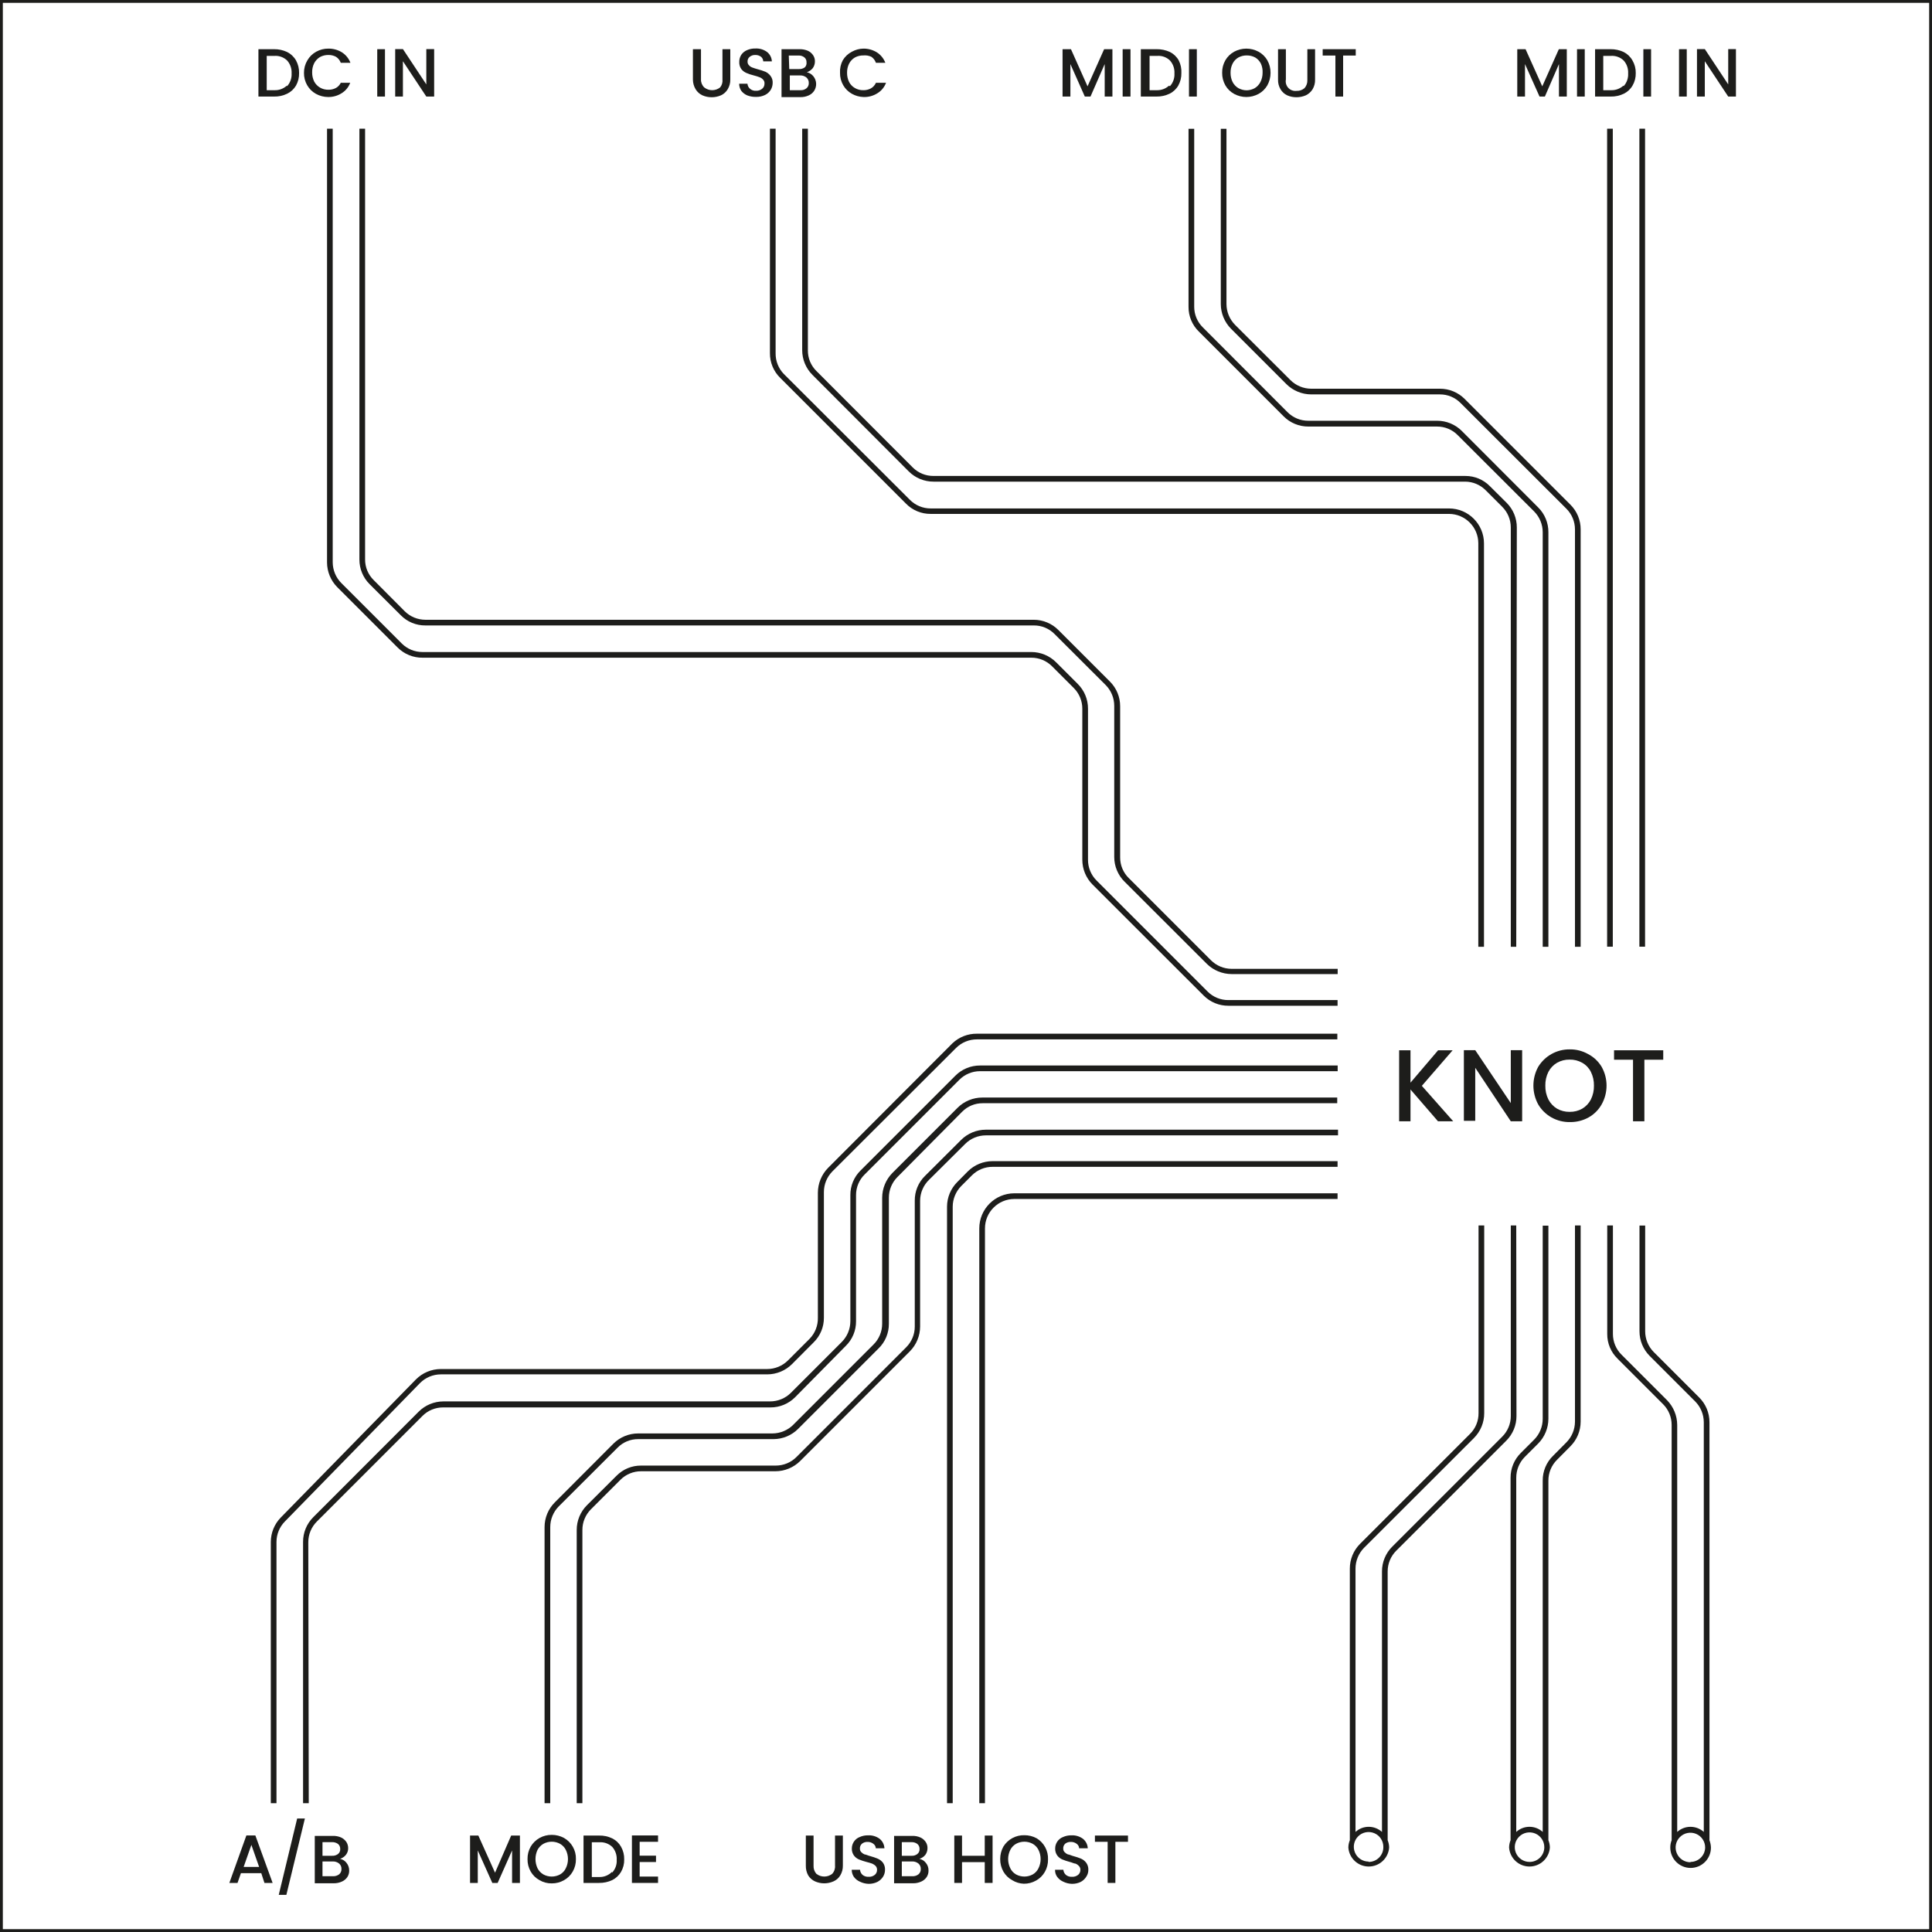
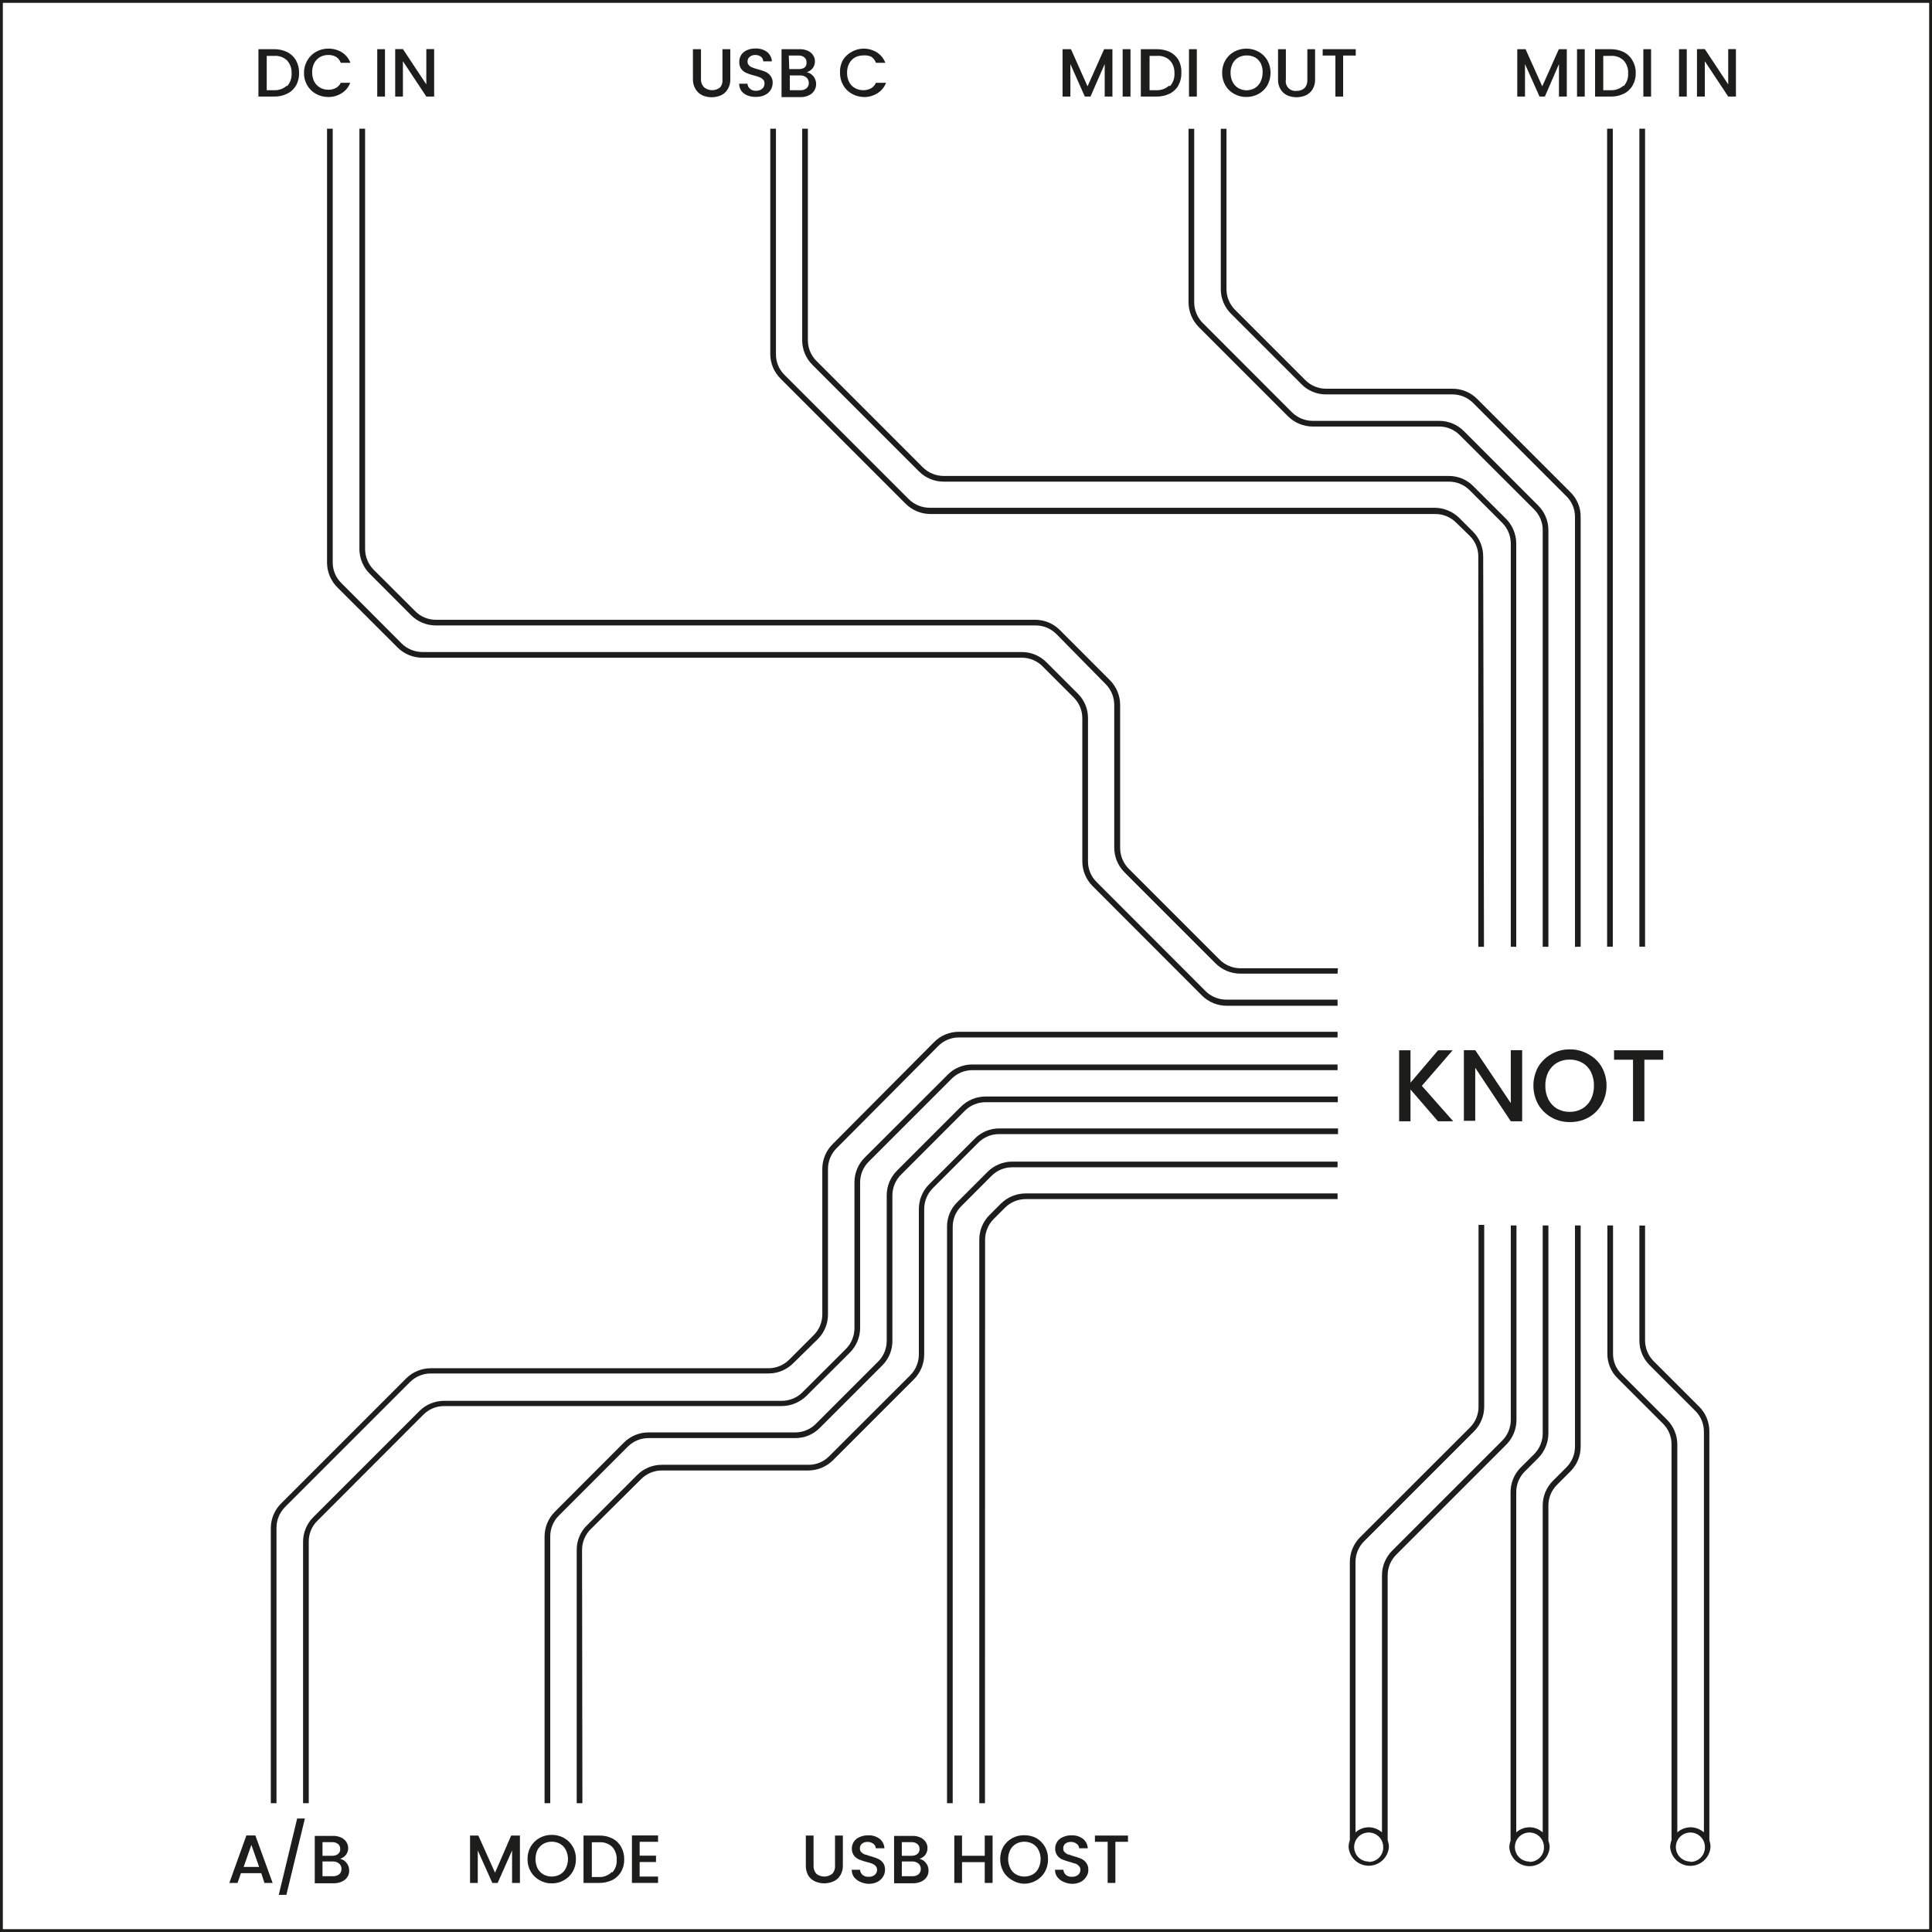
<svg xmlns="http://www.w3.org/2000/svg" viewBox="0 0 170.08 170.08">
  <defs>
-     <style>.cls-1,.cls-2{fill:#1d1d1b;}.cls-1{stroke:#1d1d1b;stroke-miterlimit:10;stroke-width:0.5px;}</style>
+     <style>.cls-1{fill:none;stroke:#1d1d1b;stroke-miterlimit:10;stroke-width:0.5px;}.cls-2{fill:#1d1d1b;}</style>
  </defs>
-   <g id="minta">
-     <path class="cls-1" d="M130.39,80.47" transform="translate(0 0)" />
-     <path class="cls-1" d="M130.39,76.54" transform="translate(0 0)" />
+   <g id="final">
+     <path class="cls-1" d="M130.39,80.46" transform="translate(0 0)" />
+     <path class="cls-1" d="M130.39,76.53" transform="translate(0 0)" />
    <path class="cls-1" d="M130.39,73.7" transform="translate(0 0)" />
    <path class="cls-1" d="M130.39,70.87" transform="translate(0 0)" />
    <path class="cls-1" d="M130.39,68" transform="translate(0 0)" />
    <rect class="cls-2" x="144.32" y="11.33" width="0.5" height="72.01" />
    <rect class="cls-2" x="141.48" y="11.33" width="0.5" height="72.01" />
    <path class="cls-1" d="M130.39,118.5" transform="translate(0 0)" />
    <path class="cls-1" d="M115.75,85.46" transform="translate(0 0)" />
    <path class="cls-1" d="M113.75,85.46" transform="translate(0 0)" />
+     <path class="cls-1" d="M111.74,85.46" transform="translate(0 0)" />
+     <path class="cls-1" d="M109.74,85.46" transform="translate(0 0)" />
+     <path class="cls-1" d="M107.73,85.46" transform="translate(0 0)" />
    <path class="cls-1" d="M105.73,85.46" transform="translate(0 0)" />
-     <path class="cls-2" d="M24.34,158.74h-.5v-23a3.09,3.09,0,0,1,.88-2.15l11.89-12.15a3.1,3.1,0,0,1,2.2-.92H67.54a2.6,2.6,0,0,0,1.83-.76l1.9-1.9A2.57,2.57,0,0,0,72,116V105a3.14,3.14,0,0,1,.9-2.19L83.84,91.85A3.09,3.09,0,0,1,86,91h31.73v.5H86a2.59,2.59,0,0,0-1.83.75L73.28,103.12a2.59,2.59,0,0,0-.75,1.83V116a3,3,0,0,1-.91,2.18l-1.89,1.9a3.1,3.1,0,0,1-2.19.91H38.81a2.59,2.59,0,0,0-1.84.77L25.08,133.94a2.57,2.57,0,0,0-.74,1.8Z" transform="translate(0 0)" />
-     <path class="cls-2" d="M86.71,158.74h-.5v-50.6a3.09,3.09,0,0,1,3.08-3.09h28.46v.5H89.29a2.59,2.59,0,0,0-2.58,2.59Z" transform="translate(0 0)" />
-     <path class="cls-1" d="M128.93,126.2" transform="translate(0 0)" />
    <path class="cls-1" d="M143,117" transform="translate(0 0)" />
    <path class="cls-1" d="M83.22,107.2" transform="translate(0 0)" />
    <path class="cls-1" d="M83.22,109.41" transform="translate(0 0)" />
    <path class="cls-1" d="M83.22,106.57" transform="translate(0 0)" />
-     <path class="cls-2" d="M139.15,83.35h-.5V46.61a2.57,2.57,0,0,0-.76-1.83l-9.31-9.3a2.53,2.53,0,0,0-1.82-.76H115.43a3.11,3.11,0,0,1-2.18-.9l-4.88-4.88a3.11,3.11,0,0,1-.9-2.18V11.34h.5V26.76a2.62,2.62,0,0,0,.75,1.83l4.88,4.87a2.61,2.61,0,0,0,1.83.76h11.33a3.07,3.07,0,0,1,2.18.9l9.31,9.31a3.05,3.05,0,0,1,.9,2.18Z" transform="translate(0 0)" />
-     <path class="cls-2" d="M136.31,83.35h-.5V46.86a2.6,2.6,0,0,0-.75-1.83l-6.73-6.72a2.53,2.53,0,0,0-1.82-.76H115.18a3.05,3.05,0,0,1-2.18-.9l-7.46-7.46a3,3,0,0,1-.91-2.18V11.34h.5V27a2.53,2.53,0,0,0,.76,1.82l7.46,7.47a2.56,2.56,0,0,0,1.83.75h11.33a3.07,3.07,0,0,1,2.18.9l6.72,6.73a3.05,3.05,0,0,1,.9,2.18Z" transform="translate(0 0)" />
-     <path class="cls-2" d="M117.75,88.54h-9.61a3.05,3.05,0,0,1-2.18-.9l-9.78-9.77a3.09,3.09,0,0,1-.9-2.18V62.39a2.57,2.57,0,0,0-.76-1.83l-1.91-1.91a2.56,2.56,0,0,0-1.82-.75H37.21A3.06,3.06,0,0,1,35,57l-5.31-5.31a3.11,3.11,0,0,1-.9-2.18V11.33h.5V49.5a2.61,2.61,0,0,0,.76,1.83l5.31,5.31a2.57,2.57,0,0,0,1.83.76H90.79a3.09,3.09,0,0,1,2.18.9l1.91,1.91a3.05,3.05,0,0,1,.9,2.18v13.3a2.56,2.56,0,0,0,.75,1.82l9.78,9.78a2.56,2.56,0,0,0,1.83.75h9.61Z" transform="translate(0 0)" />
-     <path class="cls-2" d="M133.48,83.35H133V46.44a2.57,2.57,0,0,0-.76-1.83l-1.45-1.45A2.57,2.57,0,0,0,129,42.4H82.18A3.07,3.07,0,0,1,80,41.5L71.52,33a3.07,3.07,0,0,1-.9-2.18V11.33h.5V30.84a2.52,2.52,0,0,0,.75,1.82l8.48,8.49a2.56,2.56,0,0,0,1.83.75H129a3,3,0,0,1,2.17.91l1.46,1.45a3.05,3.05,0,0,1,.9,2.18Z" transform="translate(0 0)" />
-     <path class="cls-2" d="M130.64,83.35h-.5V47.82a2.59,2.59,0,0,0-2.58-2.58H81.93a3,3,0,0,1-2.18-.91L68.69,33.27a3,3,0,0,1-.91-2.18V11.33h.5V31.09A2.57,2.57,0,0,0,69,32.92L80.1,44a2.57,2.57,0,0,0,1.83.76h45.63a3.08,3.08,0,0,1,3.08,3.08Z" transform="translate(0 0)" />
-     <path class="cls-2" d="M83.87,158.74h-.5V106.23a3.08,3.08,0,0,1,.91-2.18l.92-.93a3.09,3.09,0,0,1,2.18-.9h30.37v.5H87.38a2.56,2.56,0,0,0-1.82.75l-.93.93a2.61,2.61,0,0,0-.76,1.83Z" transform="translate(0 0)" />
-     <path class="cls-2" d="M51.27,158.74h-.5V134.69a3.07,3.07,0,0,1,.9-2.18l2.6-2.59a3,3,0,0,1,2.17-.9H68.29a2.57,2.57,0,0,0,1.83-.76l9.65-9.65a2.57,2.57,0,0,0,.76-1.83V105.7a3,3,0,0,1,.91-2.19l3.17-3.16a3.09,3.09,0,0,1,2.18-.9h31v.5h-31a2.58,2.58,0,0,0-1.82.75l-3.18,3.16A2.58,2.58,0,0,0,81,105.7v11.08a3.11,3.11,0,0,1-.9,2.18l-9.66,9.66a3.11,3.11,0,0,1-2.18.9H56.44a2.56,2.56,0,0,0-1.82.75l-2.6,2.6a2.56,2.56,0,0,0-.75,1.82Z" transform="translate(0 0)" />
-     <path class="cls-2" d="M48.44,158.74h-.5v-24.3a3.07,3.07,0,0,1,.9-2.18L54,127.09a3.09,3.09,0,0,1,2.18-.9H68a2.61,2.61,0,0,0,1.83-.76l7.07-7.07a2.57,2.57,0,0,0,.76-1.83V105.44a3.13,3.13,0,0,1,.9-2.18l5.74-5.74a3.09,3.09,0,0,1,2.18-.9h31.24v.5H86.52a2.52,2.52,0,0,0-1.82.75L79,103.62a2.58,2.58,0,0,0-.75,1.82v11.09a3,3,0,0,1-.91,2.18l-7.07,7.07a3.08,3.08,0,0,1-2.18.91H56.19a2.52,2.52,0,0,0-1.82.75l-5.18,5.17a2.6,2.6,0,0,0-.75,1.83Z" transform="translate(0 0)" />
-     <path class="cls-2" d="M138.65,125.15a2.61,2.61,0,0,1-.76,1.83l-1.17,1.18a3,3,0,0,0-.91,2.18v30.93a1.73,1.73,0,0,0-2.33,0V130.09a2.6,2.6,0,0,1,.75-1.83l1.18-1.18a3.11,3.11,0,0,0,.9-2.18v-17h-.5v17a2.6,2.6,0,0,1-.75,1.83l-1.18,1.18a3.05,3.05,0,0,0-.9,2.18V162a1.75,1.75,0,0,0-.13.65,1.8,1.8,0,0,0,3.59,0,1.75,1.75,0,0,0-.13-.65V130.34a2.56,2.56,0,0,1,.76-1.83l1.17-1.18a3.08,3.08,0,0,0,.91-2.18V107.88h-.5Zm-4,38.76a1.3,1.3,0,1,1,1.3-1.29A1.29,1.29,0,0,1,134.64,163.91Z" transform="translate(0 0)" />
-     <path class="cls-2" d="M133.48,107.88H133v16.77a2.56,2.56,0,0,1-.76,1.83l-9.68,9.68a3.07,3.07,0,0,0-.9,2.18v22.93a1.74,1.74,0,0,0-1.17-.45,1.71,1.71,0,0,0-1.16.45V138.09a2.62,2.62,0,0,1,.75-1.83l9.68-9.67a3.09,3.09,0,0,0,.9-2.19V107.88h-.5V124.4a2.53,2.53,0,0,1-.75,1.83l-9.68,9.68a3.07,3.07,0,0,0-.9,2.18V162a1.75,1.75,0,0,0-.13.65,1.8,1.8,0,0,0,3.59,0,1.75,1.75,0,0,0-.13-.65V138.34a2.57,2.57,0,0,1,.76-1.83l9.68-9.68a3.05,3.05,0,0,0,.9-2.18Zm-13,56a1.3,1.3,0,1,1,1.3-1.29A1.29,1.29,0,0,1,120.47,163.91Z" transform="translate(0 0)" />
-     <path class="cls-2" d="M150.49,162V125.2a3.06,3.06,0,0,0-.91-2.18l-4-4a2.6,2.6,0,0,1-.75-1.83v-9.3h-.5v9.3a3.07,3.07,0,0,0,.9,2.18l4,4a2.61,2.61,0,0,1,.76,1.83v36.07a1.76,1.76,0,0,0-1.17-.45,1.74,1.74,0,0,0-1.17.45V125.45a3.14,3.14,0,0,0-.9-2.19l-4-4a2.57,2.57,0,0,1-.76-1.83v-9.55h-.5v9.55a3,3,0,0,0,.91,2.18l4,4a2.57,2.57,0,0,1,.76,1.83V162a1.75,1.75,0,0,0-.12.65,1.79,1.79,0,0,0,3.58,0A2,2,0,0,0,150.49,162Zm-1.67,1.94a1.3,1.3,0,1,1,1.29-1.29A1.29,1.29,0,0,1,148.82,163.91Z" transform="translate(0 0)" />
-     <path class="cls-1" d="M39.9,100.81" transform="translate(0 0)" />
-     <path class="cls-2" d="M27.18,158.74h-.5v-23a3.05,3.05,0,0,1,.9-2.18l9.28-9.29a3.09,3.09,0,0,1,2.18-.9H67.79a2.6,2.6,0,0,0,1.83-.75l4.49-4.49a2.6,2.6,0,0,0,.75-1.82v-11.1a3,3,0,0,1,.9-2.17l8.34-8.34a3.05,3.05,0,0,1,2.18-.9h31.48v.5H86.28a2.57,2.57,0,0,0-1.83.76l-8.33,8.33a2.53,2.53,0,0,0-.76,1.82v11.1a3,3,0,0,1-.9,2.17L70,123a3.05,3.05,0,0,1-2.18.9H39a2.55,2.55,0,0,0-1.82.76l-9.28,9.28a2.57,2.57,0,0,0-.76,1.83Z" transform="translate(0 0)" />
-     <path class="cls-2" d="M117.76,85.75h-9.34a3.13,3.13,0,0,1-2.18-.9L99,77.62a3.06,3.06,0,0,1-.91-2.18V62.14a2.6,2.6,0,0,0-.75-1.83l-4.5-4.49A2.53,2.53,0,0,0,91,55.06H37.45a3,3,0,0,1-2.17-.9l-2.74-2.73a3.05,3.05,0,0,1-.9-2.18V11.33h.5V49.25a2.53,2.53,0,0,0,.76,1.82l2.73,2.74a2.58,2.58,0,0,0,1.82.75H91a3.06,3.06,0,0,1,2.18.91L97.71,60a3.05,3.05,0,0,1,.9,2.18v13.3a2.53,2.53,0,0,0,.76,1.82l7.23,7.23a2.59,2.59,0,0,0,1.82.76h9.34Z" transform="translate(0 0)" />
-     <path class="cls-1" d="M119.9,85.5" transform="translate(0 0)" />
+     <path class="cls-2" d="M86.71,158.74h-.5v-49.6a3.05,3.05,0,0,1,.9-2.18l1-1a3.13,3.13,0,0,1,2.18-.9h27.46v.5H90.29a2.59,2.59,0,0,0-1.82.76l-1,1a2.6,2.6,0,0,0-.75,1.83Z" transform="translate(0 0)" />
+     <path class="cls-2" d="M83.87,158.74h-.5V108a3,3,0,0,1,.91-2.18l2.66-2.66a3.07,3.07,0,0,1,2.18-.9h28.63v.5H89.12a2.56,2.56,0,0,0-1.83.75l-2.66,2.67a2.53,2.53,0,0,0-.76,1.82Z" transform="translate(0 0)" />
+     <path class="cls-2" d="M24.34,158.74h-.5V134.53a3.08,3.08,0,0,1,.91-2.18l11-11a3.09,3.09,0,0,1,2.19-.9H67.65a2.57,2.57,0,0,0,1.83-.76l2.15-2.15a2.57,2.57,0,0,0,.76-1.83v-12.8a3.07,3.07,0,0,1,.9-2.18l8.95-9a3.07,3.07,0,0,1,2.18-.9h33.33v.5H84.42a2.56,2.56,0,0,0-1.82.75l-8.95,9a2.57,2.57,0,0,0-.76,1.83v12.8a3.05,3.05,0,0,1-.9,2.18L69.84,120a3.06,3.06,0,0,1-2.19.91H37.93a2.59,2.59,0,0,0-1.83.75l-11,11a2.61,2.61,0,0,0-.76,1.83Z" transform="translate(0 0)" />
+     <path class="cls-2" d="M27.18,158.74h-.5v-23a3.07,3.07,0,0,1,.9-2.18l9.34-9.34a3.07,3.07,0,0,1,2.18-.9H68.83a2.59,2.59,0,0,0,1.82-.76l3.82-3.81a2.6,2.6,0,0,0,.75-1.83V104.09a3.06,3.06,0,0,1,.91-2.19l7.29-7.28a3,3,0,0,1,2.18-.91h32.15v.5H85.6a2.57,2.57,0,0,0-1.83.76l-7.29,7.29a2.57,2.57,0,0,0-.76,1.83v12.79a3.09,3.09,0,0,1-.9,2.19L71,122.88a3.13,3.13,0,0,1-2.18.9H39.1a2.57,2.57,0,0,0-1.83.76l-9.33,9.34a2.53,2.53,0,0,0-.76,1.82Z" transform="translate(0 0)" />
+     <path class="cls-2" d="M48.44,158.74h-.5V135.28a3.09,3.09,0,0,1,.9-2.19L54.92,127a3.05,3.05,0,0,1,2.18-.9H70a2.57,2.57,0,0,0,1.83-.76l5.47-5.47a2.57,2.57,0,0,0,.76-1.83v-12.8a3.07,3.07,0,0,1,.9-2.18l5.63-5.63a3.07,3.07,0,0,1,2.18-.9h31v.5h-31a2.6,2.6,0,0,0-1.83.75l-5.62,5.63a2.57,2.57,0,0,0-.76,1.83v12.8a3,3,0,0,1-.91,2.18l-5.47,5.47a3,3,0,0,1-2.18.91H57.1a2.56,2.56,0,0,0-1.83.75l-6.08,6.08a2.59,2.59,0,0,0-.75,1.83Z" transform="translate(0 0)" />
+     <path class="cls-2" d="M51.27,158.74h-.5V136.45a3,3,0,0,1,.91-2.18l4.41-4.42a3.07,3.07,0,0,1,2.18-.9H71.18a2.53,2.53,0,0,0,1.82-.76l7.14-7.13a2.6,2.6,0,0,0,.75-1.83v-12.8a3.08,3.08,0,0,1,.91-2.18l4-4a3,3,0,0,1,2.18-.91h29.81v.5H87.94a2.53,2.53,0,0,0-1.82.76l-4,4a2.61,2.61,0,0,0-.76,1.83v12.8a3.09,3.09,0,0,1-.9,2.19l-7.13,7.13a3.09,3.09,0,0,1-2.18.9H58.27a2.57,2.57,0,0,0-1.83.76L52,134.62a2.57,2.57,0,0,0-.76,1.83Z" transform="translate(0 0)" />
+     <path class="cls-2" d="M130.64,83.35h-.5V49a2.52,2.52,0,0,0-.75-1.82L128.18,46a2.58,2.58,0,0,0-1.82-.75H81.9a3.1,3.1,0,0,1-2.18-.91l-11-11a3.06,3.06,0,0,1-.91-2.18V11.33h.5V31.12A2.53,2.53,0,0,0,69,32.94l11,11a2.63,2.63,0,0,0,1.83.76h44.46a3.13,3.13,0,0,1,2.18.9l1.2,1.2a3.09,3.09,0,0,1,.9,2.18Z" transform="translate(0 0)" />
+     <path class="cls-2" d="M133.48,83.35H133V47.85a2.61,2.61,0,0,0-.76-1.83l-2.86-2.86a2.57,2.57,0,0,0-1.83-.76H83.08a3.05,3.05,0,0,1-2.18-.9l-9.38-9.38a3.05,3.05,0,0,1-.9-2.18V11.33h.5V29.94a2.56,2.56,0,0,0,.75,1.83l9.38,9.38a2.6,2.6,0,0,0,1.83.75h44.45a3,3,0,0,1,2.18.91l2.87,2.86a3.11,3.11,0,0,1,.9,2.18Z" transform="translate(0 0)" />
+     <path class="cls-2" d="M136.31,83.35h-.5V46.68a2.56,2.56,0,0,0-.75-1.83l-6.55-6.54a2.53,2.53,0,0,0-1.82-.76H115.57a3.11,3.11,0,0,1-2.18-.9l-7.85-7.85a3.1,3.1,0,0,1-.91-2.18V11.34h.5V26.62a2.59,2.59,0,0,0,.76,1.82l7.85,7.86a2.6,2.6,0,0,0,1.83.75h11.12a3.07,3.07,0,0,1,2.18.9l6.54,6.55a3.05,3.05,0,0,1,.9,2.18Z" transform="translate(0 0)" />
+     <path class="cls-2" d="M139.15,83.35h-.5V45.5a2.53,2.53,0,0,0-.76-1.82l-8.2-8.2a2.57,2.57,0,0,0-1.83-.76H116.74a3,3,0,0,1-2.18-.91l-6.19-6.19a3.05,3.05,0,0,1-.9-2.18V11.34h.5v14.1a2.6,2.6,0,0,0,.75,1.83l6.19,6.19a2.57,2.57,0,0,0,1.83.76h11.12a3.05,3.05,0,0,1,2.18.9l8.2,8.2a3,3,0,0,1,.91,2.18Z" transform="translate(0 0)" />
+     <path class="cls-2" d="M117.75,88.54H108a3.09,3.09,0,0,1-2.19-.9L96.18,78a3.09,3.09,0,0,1-.9-2.18V63.23a2.57,2.57,0,0,0-.76-1.83l-2.75-2.75a2.56,2.56,0,0,0-1.83-.75H37.2A3.08,3.08,0,0,1,35,57l-5.31-5.3a3.09,3.09,0,0,1-.9-2.18V11.33h.5V49.51a2.53,2.53,0,0,0,.76,1.82l5.3,5.31a2.61,2.61,0,0,0,1.83.76H89.94a3.05,3.05,0,0,1,2.18.9l2.75,2.75a3,3,0,0,1,.91,2.18v12.6a2.53,2.53,0,0,0,.76,1.82l9.63,9.64A2.59,2.59,0,0,0,108,88h9.75Z" transform="translate(0 0)" />
+     <path class="cls-2" d="M117.75,85.71h-8.58A3.08,3.08,0,0,1,107,84.8l-8-8a3.08,3.08,0,0,1-.91-2.18V62.06a2.6,2.6,0,0,0-.75-1.83L93,55.82a2.57,2.57,0,0,0-1.83-.76H38.37a3.09,3.09,0,0,1-2.18-.9l-3.64-3.65a3.08,3.08,0,0,1-.91-2.18v-37h.5v37a2.61,2.61,0,0,0,.76,1.83l3.65,3.64a2.53,2.53,0,0,0,1.82.76H91.12a3.07,3.07,0,0,1,2.18.9l4.41,4.42a3.1,3.1,0,0,1,.9,2.18V74.65a2.61,2.61,0,0,0,.76,1.83l8,8a2.61,2.61,0,0,0,1.83.76h8.58Z" transform="translate(0 0)" />
+     <path class="cls-2" d="M133,107.88V125a2.61,2.61,0,0,1-.76,1.83l-9.68,9.68a3.07,3.07,0,0,0-.9,2.18v22.62a1.79,1.79,0,0,0-1.17-.45,1.76,1.76,0,0,0-1.16.45V137.52a2.56,2.56,0,0,1,.75-1.83l9.68-9.68a3.07,3.07,0,0,0,.9-2.18v-16h-.5v16a2.56,2.56,0,0,1-.75,1.83l-9.68,9.67a3.09,3.09,0,0,0-.9,2.19V162h0a1.73,1.73,0,0,0-.11.6,1.78,1.78,0,0,0,3.55,0,2,2,0,0,0-.11-.6h0V138.69a2.57,2.57,0,0,1,.76-1.83l9.68-9.68a3.1,3.1,0,0,0,.9-2.18V107.88Zm-12.51,56a1.28,1.28,0,1,1,1.28-1.27A1.27,1.27,0,0,1,120.47,163.91Z" transform="translate(0 0)" />
+     <path class="cls-2" d="M138.65,107.88v19.47a2.57,2.57,0,0,1-.76,1.83l-1.18,1.18a3.05,3.05,0,0,0-.9,2.18v28.77a1.73,1.73,0,0,0-1.16-.45,1.79,1.79,0,0,0-1.17.45V131.36a2.56,2.56,0,0,1,.75-1.82l1.18-1.18a3.11,3.11,0,0,0,.9-2.18v-18.3h-.5v18.3a2.6,2.6,0,0,1-.75,1.83l-1.18,1.17a3.07,3.07,0,0,0-.9,2.18v30.69a1.67,1.67,0,0,0-.11.59,1.78,1.78,0,0,0,3.55,0,1.63,1.63,0,0,0-.11-.59V132.54a2.57,2.57,0,0,1,.76-1.83l1.18-1.18a3.05,3.05,0,0,0,.9-2.18V107.88Zm-4,56a1.28,1.28,0,1,1,1.27-1.27A1.27,1.27,0,0,1,134.65,163.91Z" transform="translate(0 0)" />
+     <path class="cls-2" d="M150.48,162h0V126a3.06,3.06,0,0,0-.91-2.18l-4-4a2.6,2.6,0,0,1-.75-1.83v-10.1h-.5V118a3.05,3.05,0,0,0,.9,2.18l4,4A2.57,2.57,0,0,1,150,126v35.31a1.81,1.81,0,0,0-1.17-.45,1.79,1.79,0,0,0-1.17.45V127.17a3.09,3.09,0,0,0-.9-2.18l-4-4a2.55,2.55,0,0,1-.76-1.82V107.88h-.5v11.28a3,3,0,0,0,.9,2.17l4,4a2.56,2.56,0,0,1,.75,1.82V162h0a1.74,1.74,0,0,0-.12.61,1.78,1.78,0,0,0,3.55,0A1.74,1.74,0,0,0,150.48,162Zm-1.66,1.88a1.28,1.28,0,1,1,1.27-1.27A1.28,1.28,0,0,1,148.82,163.91Z" transform="translate(0 0)" />
  </g>
  <g id="szöveg">
    <path class="cls-2" d="M25.28,4.58a1.86,1.86,0,0,1,.78.74,2.2,2.2,0,0,1,.27,1.11,2.16,2.16,0,0,1-.27,1.1,1.81,1.81,0,0,1-.78.72,2.51,2.51,0,0,1-1.16.25H22.75V4.33h1.37A2.64,2.64,0,0,1,25.28,4.58Zm0,3a1.54,1.54,0,0,0,.39-1.12,1.57,1.57,0,0,0-.39-1.13,1.46,1.46,0,0,0-1.12-.41h-.68V7.94h.68A1.53,1.53,0,0,0,25.24,7.55Z" transform="translate(0 0)" />
    <path class="cls-2" d="M27.06,5.31a2,2,0,0,1,.78-.76,2.15,2.15,0,0,1,1.07-.27,2.22,2.22,0,0,1,1.18.32,1.89,1.89,0,0,1,.76.93H30A1.05,1.05,0,0,0,29.58,5a1.35,1.35,0,0,0-.67-.16,1.5,1.5,0,0,0-.74.18,1.4,1.4,0,0,0-.51.54,1.73,1.73,0,0,0-.18.81,1.79,1.79,0,0,0,.18.81,1.37,1.37,0,0,0,.51.53,1.41,1.41,0,0,0,.74.19,1.35,1.35,0,0,0,.67-.16A1.05,1.05,0,0,0,30,7.29h.83a1.82,1.82,0,0,1-.76.92,2.14,2.14,0,0,1-1.18.33,2.23,2.23,0,0,1-1.08-.28,2,2,0,0,1-.77-.76,2.11,2.11,0,0,1-.28-1.09A2.12,2.12,0,0,1,27.06,5.31Z" transform="translate(0 0)" />
    <path class="cls-2" d="M33.89,4.33V8.5h-.68V4.33Z" transform="translate(0 0)" />
    <path class="cls-2" d="M38.22,8.5h-.69L35.47,5.39V8.5h-.68V4.32h.68l2.06,3.11V4.32h.69Z" transform="translate(0 0)" />
    <path class="cls-2" d="M61.71,4.33V7A.93.93,0,0,0,62,7.7a1.13,1.13,0,0,0,1.39,0A.93.93,0,0,0,63.6,7V4.33h.69V7a1.58,1.58,0,0,1-.23.86,1.32,1.32,0,0,1-.59.53,2,2,0,0,1-.82.17,2,2,0,0,1-.82-.17,1.37,1.37,0,0,1-.59-.53A1.66,1.66,0,0,1,61,7V4.33Z" transform="translate(0 0)" />
    <path class="cls-2" d="M65.79,8.4A1.31,1.31,0,0,1,65.26,8a1.12,1.12,0,0,1-.19-.63h.73a.65.65,0,0,0,.22.44.72.72,0,0,0,.53.18.79.79,0,0,0,.55-.18.56.56,0,0,0,.2-.44A.45.45,0,0,0,67.17,7a.79.79,0,0,0-.3-.2,4.58,4.58,0,0,0-.51-.16,3.89,3.89,0,0,1-.66-.22,1.12,1.12,0,0,1-.44-.34,1,1,0,0,1-.18-.63,1.11,1.11,0,0,1,.18-.63,1.16,1.16,0,0,1,.51-.41,1.73,1.73,0,0,1,.75-.14,1.58,1.58,0,0,1,1,.3,1.12,1.12,0,0,1,.43.83h-.76A.55.55,0,0,0,67,5a.81.81,0,0,0-.52-.16A.73.73,0,0,0,66,5a.5.5,0,0,0-.19.43.41.41,0,0,0,.12.31.69.69,0,0,0,.29.2,5.05,5.05,0,0,0,.5.16,5.27,5.27,0,0,1,.67.22,1.17,1.17,0,0,1,.44.36.93.93,0,0,1,.19.63,1.19,1.19,0,0,1-.17.6,1.22,1.22,0,0,1-.5.45,1.71,1.71,0,0,1-.77.17A2.06,2.06,0,0,1,65.79,8.4Z" transform="translate(0 0)" />
    <path class="cls-2" d="M71.6,6.71A1.09,1.09,0,0,1,71.67,8a1.13,1.13,0,0,1-.48.4,1.66,1.66,0,0,1-.72.15H68.8V4.33h1.59a1.79,1.79,0,0,1,.73.14,1.12,1.12,0,0,1,.46.39.93.93,0,0,1,.16.54,1,1,0,0,1-.19.6,1.16,1.16,0,0,1-.52.36A1,1,0,0,1,71.6,6.71Zm-2.12-.63h.85a.81.81,0,0,0,.52-.15A.52.52,0,0,0,71,5.49a.52.52,0,0,0-.19-.44.75.75,0,0,0-.52-.16h-.85ZM71,7.77a.57.57,0,0,0,.2-.46.61.61,0,0,0-.21-.49.84.84,0,0,0-.56-.18h-.9v1.3h.93A.76.76,0,0,0,71,7.77Z" transform="translate(0 0)" />
    <path class="cls-2" d="M74.19,5.31A2,2,0,0,1,75,4.55,2.15,2.15,0,0,1,76,4.28a2.22,2.22,0,0,1,1.18.32,1.89,1.89,0,0,1,.76.93h-.83A1.05,1.05,0,0,0,76.71,5,1.35,1.35,0,0,0,76,4.88a1.5,1.5,0,0,0-.74.18,1.33,1.33,0,0,0-.51.54,1.73,1.73,0,0,0-.18.81,1.79,1.79,0,0,0,.18.81,1.3,1.3,0,0,0,.51.53,1.41,1.41,0,0,0,.74.19,1.35,1.35,0,0,0,.67-.16,1.05,1.05,0,0,0,.44-.49H78a1.82,1.82,0,0,1-.76.92A2.14,2.14,0,0,1,76,8.54,2.23,2.23,0,0,1,75,8.26a2,2,0,0,1-.77-.76,2.11,2.11,0,0,1-.28-1.09A2.12,2.12,0,0,1,74.19,5.31Z" transform="translate(0 0)" />
    <path class="cls-2" d="M97.93,4.33V8.5h-.68V5.64L96,8.5H95.5L94.23,5.64V8.5h-.69V4.33h.74L95.74,7.6,97.2,4.33Z" transform="translate(0 0)" />
    <path class="cls-2" d="M99.52,4.33V8.5h-.69V4.33Z" transform="translate(0 0)" />
    <path class="cls-2" d="M103,4.58a1.83,1.83,0,0,1,.77.74A2.2,2.2,0,0,1,104,6.43a2.16,2.16,0,0,1-.27,1.1,1.79,1.79,0,0,1-.77.72,2.58,2.58,0,0,1-1.17.25h-1.36V4.33h1.36A2.72,2.72,0,0,1,103,4.58Zm0,3a1.54,1.54,0,0,0,.39-1.12,1.57,1.57,0,0,0-.39-1.13,1.44,1.44,0,0,0-1.12-.41h-.68V7.94h.68A1.51,1.51,0,0,0,102.9,7.55Z" transform="translate(0 0)" />
    <path class="cls-2" d="M105.36,4.33V8.5h-.69V4.33Z" transform="translate(0 0)" />
    <path class="cls-2" d="M108.65,8.27a2,2,0,0,1-.78-.76,2.17,2.17,0,0,1-.28-1.1,2.12,2.12,0,0,1,.28-1.1,2,2,0,0,1,.78-.76,2.26,2.26,0,0,1,2.14,0,2,2,0,0,1,.78.76,2.22,2.22,0,0,1,.28,1.1,2.28,2.28,0,0,1-.28,1.1,2,2,0,0,1-.78.76,2.26,2.26,0,0,1-2.14,0Zm1.81-.51a1.37,1.37,0,0,0,.5-.54,1.79,1.79,0,0,0,.19-.81A1.73,1.73,0,0,0,111,5.6a1.31,1.31,0,0,0-.5-.54,1.53,1.53,0,0,0-.74-.18,1.5,1.5,0,0,0-.74.18,1.27,1.27,0,0,0-.51.54,1.73,1.73,0,0,0-.18.81,1.79,1.79,0,0,0,.18.81,1.33,1.33,0,0,0,.51.54,1.51,1.51,0,0,0,.74.19A1.54,1.54,0,0,0,110.46,7.76Z" transform="translate(0 0)" />
    <path class="cls-2" d="M113.2,4.33V7a.85.85,0,0,0,.94,1,1,1,0,0,0,.7-.24,1,1,0,0,0,.25-.71V4.33h.68V7a1.57,1.57,0,0,1-.22.86,1.43,1.43,0,0,1-.59.53,2.05,2.05,0,0,1-.83.17,2,2,0,0,1-.82-.17,1.35,1.35,0,0,1-.58-.53,1.57,1.57,0,0,1-.22-.86V4.33Z" transform="translate(0 0)" />
    <path class="cls-2" d="M119.35,4.33v.56h-1.11V8.5h-.68V4.89h-1.12V4.33Z" transform="translate(0 0)" />
    <path class="cls-2" d="M137.93,4.33V8.5h-.69V5.64L136,8.5h-.47l-1.28-2.86V8.5h-.68V4.33h.73l1.47,3.27,1.46-3.27Z" transform="translate(0 0)" />
    <path class="cls-2" d="M139.51,4.33V8.5h-.68V4.33Z" transform="translate(0 0)" />
    <path class="cls-2" d="M142.94,4.58a1.83,1.83,0,0,1,.77.74A2.11,2.11,0,0,1,144,6.43a2.07,2.07,0,0,1-.28,1.1,1.79,1.79,0,0,1-.77.72,2.52,2.52,0,0,1-1.17.25h-1.36V4.33h1.36A2.66,2.66,0,0,1,142.94,4.58Zm0,3a1.54,1.54,0,0,0,.39-1.12,1.57,1.57,0,0,0-.39-1.13,1.47,1.47,0,0,0-1.13-.41h-.67V7.94h.67A1.54,1.54,0,0,0,142.9,7.55Z" transform="translate(0 0)" />
    <path class="cls-2" d="M145.35,4.33V8.5h-.68V4.33Z" transform="translate(0 0)" />
    <path class="cls-2" d="M148.49,4.33V8.5h-.68V4.33Z" transform="translate(0 0)" />
    <path class="cls-2" d="M152.82,8.5h-.68l-2.06-3.11V8.5h-.69V4.32h.69l2.06,3.11V4.32h.68Z" transform="translate(0 0)" />
    <path class="cls-2" d="M23,164.9H21.21l-.3.86h-.72l1.5-4.18h.79L24,165.76h-.72Zm-.19-.55-.68-1.94-.68,1.94Z" transform="translate(0 0)" />
    <path class="cls-2" d="M26.84,160.09l-1.63,6.72h-.67l1.62-6.72Z" transform="translate(0 0)" />
    <path class="cls-2" d="M30.51,164a1.06,1.06,0,0,1,.23.66,1,1,0,0,1-.16.58,1.13,1.13,0,0,1-.48.4,1.67,1.67,0,0,1-.73.15H27.71v-4.17h1.58a1.69,1.69,0,0,1,.74.14,1.18,1.18,0,0,1,.46.39,1,1,0,0,1,.16.54.92.92,0,0,1-.2.6,1.09,1.09,0,0,1-.51.35A.94.94,0,0,1,30.51,164Zm-2.12-.63h.84a.78.78,0,0,0,.53-.16.51.51,0,0,0,.19-.44.55.55,0,0,0-.19-.44.84.84,0,0,0-.53-.16h-.84ZM29.86,165a.59.59,0,0,0,.2-.47.6.6,0,0,0-.21-.48.84.84,0,0,0-.56-.18h-.9v1.3h.92A.84.84,0,0,0,29.86,165Z" transform="translate(0 0)" />
    <path class="cls-2" d="M45.77,161.59v4.17h-.69V162.9l-1.27,2.86h-.47l-1.28-2.86v2.86h-.68v-4.17h.73l1.47,3.27L45,161.59Z" transform="translate(0 0)" />
    <path class="cls-2" d="M47.5,165.52a2,2,0,0,1-.78-.76,2.12,2.12,0,0,1-.28-1.1,2.14,2.14,0,0,1,.28-1.1,2.11,2.11,0,0,1,.78-.76,2.15,2.15,0,0,1,1.07-.27,2.22,2.22,0,0,1,1.08.27,2.07,2.07,0,0,1,1.05,1.86,2.12,2.12,0,0,1-.28,1.1,2,2,0,0,1-.77.76,2.12,2.12,0,0,1-1.08.28A2.06,2.06,0,0,1,47.5,165.52Zm1.81-.51a1.25,1.25,0,0,0,.5-.54,1.82,1.82,0,0,0,0-1.62,1.28,1.28,0,0,0-.5-.53,1.54,1.54,0,0,0-1.48,0,1.37,1.37,0,0,0-.51.53,1.91,1.91,0,0,0,0,1.62,1.33,1.33,0,0,0,.51.54,1.54,1.54,0,0,0,1.48,0Z" transform="translate(0 0)" />
    <path class="cls-2" d="M53.9,161.84a1.81,1.81,0,0,1,.77.73,2.14,2.14,0,0,1,.28,1.12,2.07,2.07,0,0,1-.28,1.1,1.85,1.85,0,0,1-.77.72,2.66,2.66,0,0,1-1.17.25H51.37v-4.17h1.36A2.52,2.52,0,0,1,53.9,161.84Zm0,3a1.5,1.5,0,0,0,.39-1.11,1.58,1.58,0,0,0-.39-1.14,1.5,1.5,0,0,0-1.13-.41h-.67v3.06h.67A1.5,1.5,0,0,0,53.86,164.8Z" transform="translate(0 0)" />
    <path class="cls-2" d="M56.31,162.14v1.22h1.44v.56H56.31v1.28h1.62v.56h-2.3v-4.18h2.3v.56Z" transform="translate(0 0)" />
    <path class="cls-2" d="M71.62,161.59v2.65a1,1,0,0,0,.25.72,1.13,1.13,0,0,0,1.39,0,.94.94,0,0,0,.25-.72v-2.65h.69v2.64a1.61,1.61,0,0,1-.23.87,1.3,1.3,0,0,1-.59.52,2,2,0,0,1-1.64,0,1.35,1.35,0,0,1-.59-.52,1.7,1.7,0,0,1-.21-.87v-2.64Z" transform="translate(0 0)" />
    <path class="cls-2" d="M75.7,165.65a1.31,1.31,0,0,1-.53-.42,1.12,1.12,0,0,1-.19-.63h.73a.69.69,0,0,0,.22.45.77.77,0,0,0,.53.17.79.79,0,0,0,.55-.17.56.56,0,0,0,.2-.44.49.49,0,0,0-.12-.34,1,1,0,0,0-.31-.21,5,5,0,0,0-.51-.15,5.05,5.05,0,0,1-.66-.22,1.06,1.06,0,0,1-.44-.35,1,1,0,0,1-.18-.62,1.08,1.08,0,0,1,.69-1,1.73,1.73,0,0,1,.75-.15,1.58,1.58,0,0,1,1,.3,1.14,1.14,0,0,1,.43.84h-.76a.51.51,0,0,0-.21-.39.79.79,0,0,0-.52-.17.73.73,0,0,0-.48.15.52.52,0,0,0-.19.44.43.43,0,0,0,.12.31.88.88,0,0,0,.29.2c.12,0,.29.1.5.15a5.11,5.11,0,0,1,.67.23,1.17,1.17,0,0,1,.45.35,1,1,0,0,1,.18.63,1.13,1.13,0,0,1-.17.6,1.31,1.31,0,0,1-.5.46,1.71,1.71,0,0,1-.77.17A1.87,1.87,0,0,1,75.7,165.65Z" transform="translate(0 0)" />
    <path class="cls-2" d="M81.51,164a1,1,0,0,1,.23.66,1,1,0,0,1-.16.58,1.13,1.13,0,0,1-.48.4,1.66,1.66,0,0,1-.72.15H78.71v-4.17H80.3a1.64,1.64,0,0,1,.73.14,1.12,1.12,0,0,1,.46.39.93.93,0,0,1,.16.54,1,1,0,0,1-.19.6,1.07,1.07,0,0,1-.52.35A.94.94,0,0,1,81.51,164Zm-2.12-.63h.85a.75.75,0,0,0,.52-.16.51.51,0,0,0,.19-.44.55.55,0,0,0-.19-.44.81.81,0,0,0-.52-.16h-.85ZM80.86,165a.59.59,0,0,0,.2-.47.6.6,0,0,0-.21-.48.84.84,0,0,0-.56-.18h-.9v1.3h.93A.81.81,0,0,0,80.86,165Z" transform="translate(0 0)" />
    <path class="cls-2" d="M87.38,161.59v4.17h-.69v-1.83h-2v1.83h-.68v-4.17h.68v1.78h2v-1.78Z" transform="translate(0 0)" />
    <path class="cls-2" d="M89.11,165.52a2,2,0,0,1-.78-.76,2.22,2.22,0,0,1-.28-1.1,2.25,2.25,0,0,1,.28-1.1,2.11,2.11,0,0,1,1.85-1,2.22,2.22,0,0,1,1.08.27,2.07,2.07,0,0,1,1,1.86,2.12,2.12,0,0,1-.28,1.1,2,2,0,0,1-.77.76,2.12,2.12,0,0,1-1.08.28A2.09,2.09,0,0,1,89.11,165.52Zm1.81-.51a1.25,1.25,0,0,0,.5-.54,1.82,1.82,0,0,0,0-1.62,1.28,1.28,0,0,0-.5-.53,1.54,1.54,0,0,0-1.48,0,1.28,1.28,0,0,0-.5.53,1.82,1.82,0,0,0,0,1.62,1.25,1.25,0,0,0,.5.54,1.54,1.54,0,0,0,1.48,0Z" transform="translate(0 0)" />
    <path class="cls-2" d="M93.6,165.65a1.31,1.31,0,0,1-.53-.42,1,1,0,0,1-.19-.63h.73a.69.69,0,0,0,.22.45.77.77,0,0,0,.53.17.79.79,0,0,0,.55-.17.56.56,0,0,0,.2-.44.45.45,0,0,0-.13-.34.81.81,0,0,0-.3-.21c-.13,0-.29-.1-.51-.15a5.05,5.05,0,0,1-.66-.22,1.06,1.06,0,0,1-.44-.35,1,1,0,0,1-.18-.62,1.08,1.08,0,0,1,.69-1,1.73,1.73,0,0,1,.75-.15,1.58,1.58,0,0,1,1,.3,1.14,1.14,0,0,1,.43.84H95a.51.51,0,0,0-.21-.39.82.82,0,0,0-.53-.17.76.76,0,0,0-.48.15.54.54,0,0,0-.18.44.43.43,0,0,0,.12.31.79.79,0,0,0,.29.2c.12,0,.29.1.49.15a4.82,4.82,0,0,1,.68.23,1.14,1.14,0,0,1,.44.35,1,1,0,0,1,.19.63,1.06,1.06,0,0,1-.18.6,1.28,1.28,0,0,1-.49.46,1.71,1.71,0,0,1-.77.17A1.84,1.84,0,0,1,93.6,165.65Z" transform="translate(0 0)" />
    <path class="cls-2" d="M99.3,161.59v.55H98.19v3.62h-.68v-3.62H96.39v-.55Z" transform="translate(0 0)" />
    <path class="cls-2" d="M126.59,98.71l-2.42-2.8v2.8h-1V92.46h1v2.85l2.43-2.85h1.28l-2.71,3.13,2.76,3.12Z" transform="translate(0 0)" />
    <path class="cls-2" d="M134,98.71h-1L129.87,94v4.67h-1V92.45h1L133,97.11V92.45h1Z" transform="translate(0 0)" />
    <path class="cls-2" d="M136.58,98.37a3.15,3.15,0,0,1-1.17-1.15,3.45,3.45,0,0,1,0-3.3,3.21,3.21,0,0,1,2.77-1.54,3.2,3.2,0,0,1,1.62.41A3,3,0,0,1,141,93.92a3.38,3.38,0,0,1,0,3.3,3,3,0,0,1-1.15,1.15,3.3,3.3,0,0,1-1.62.41A3.23,3.23,0,0,1,136.58,98.37Zm2.71-.77a2,2,0,0,0,.76-.81,2.64,2.64,0,0,0,.27-1.22,2.6,2.6,0,0,0-.27-1.21,1.9,1.9,0,0,0-.76-.8,2.16,2.16,0,0,0-1.11-.28,2.18,2.18,0,0,0-1.11.28,2,2,0,0,0-.76.8,2.6,2.6,0,0,0-.27,1.21,2.64,2.64,0,0,0,.27,1.22,2.05,2.05,0,0,0,.76.81,2.18,2.18,0,0,0,1.11.28A2.16,2.16,0,0,0,139.29,97.6Z" transform="translate(0 0)" />
    <path class="cls-2" d="M146.42,92.46v.83h-1.66v5.42h-1V93.29h-1.67v-.83Z" transform="translate(0 0)" />
  </g>
  <g id="_6x6_keret" data-name="6x6 keret">
    <path class="cls-2" d="M169.83.25V169.83H.25V.25H169.83m.25-.25H0V170.08H170.08V0Z" transform="translate(0 0)" />
  </g>
</svg>
